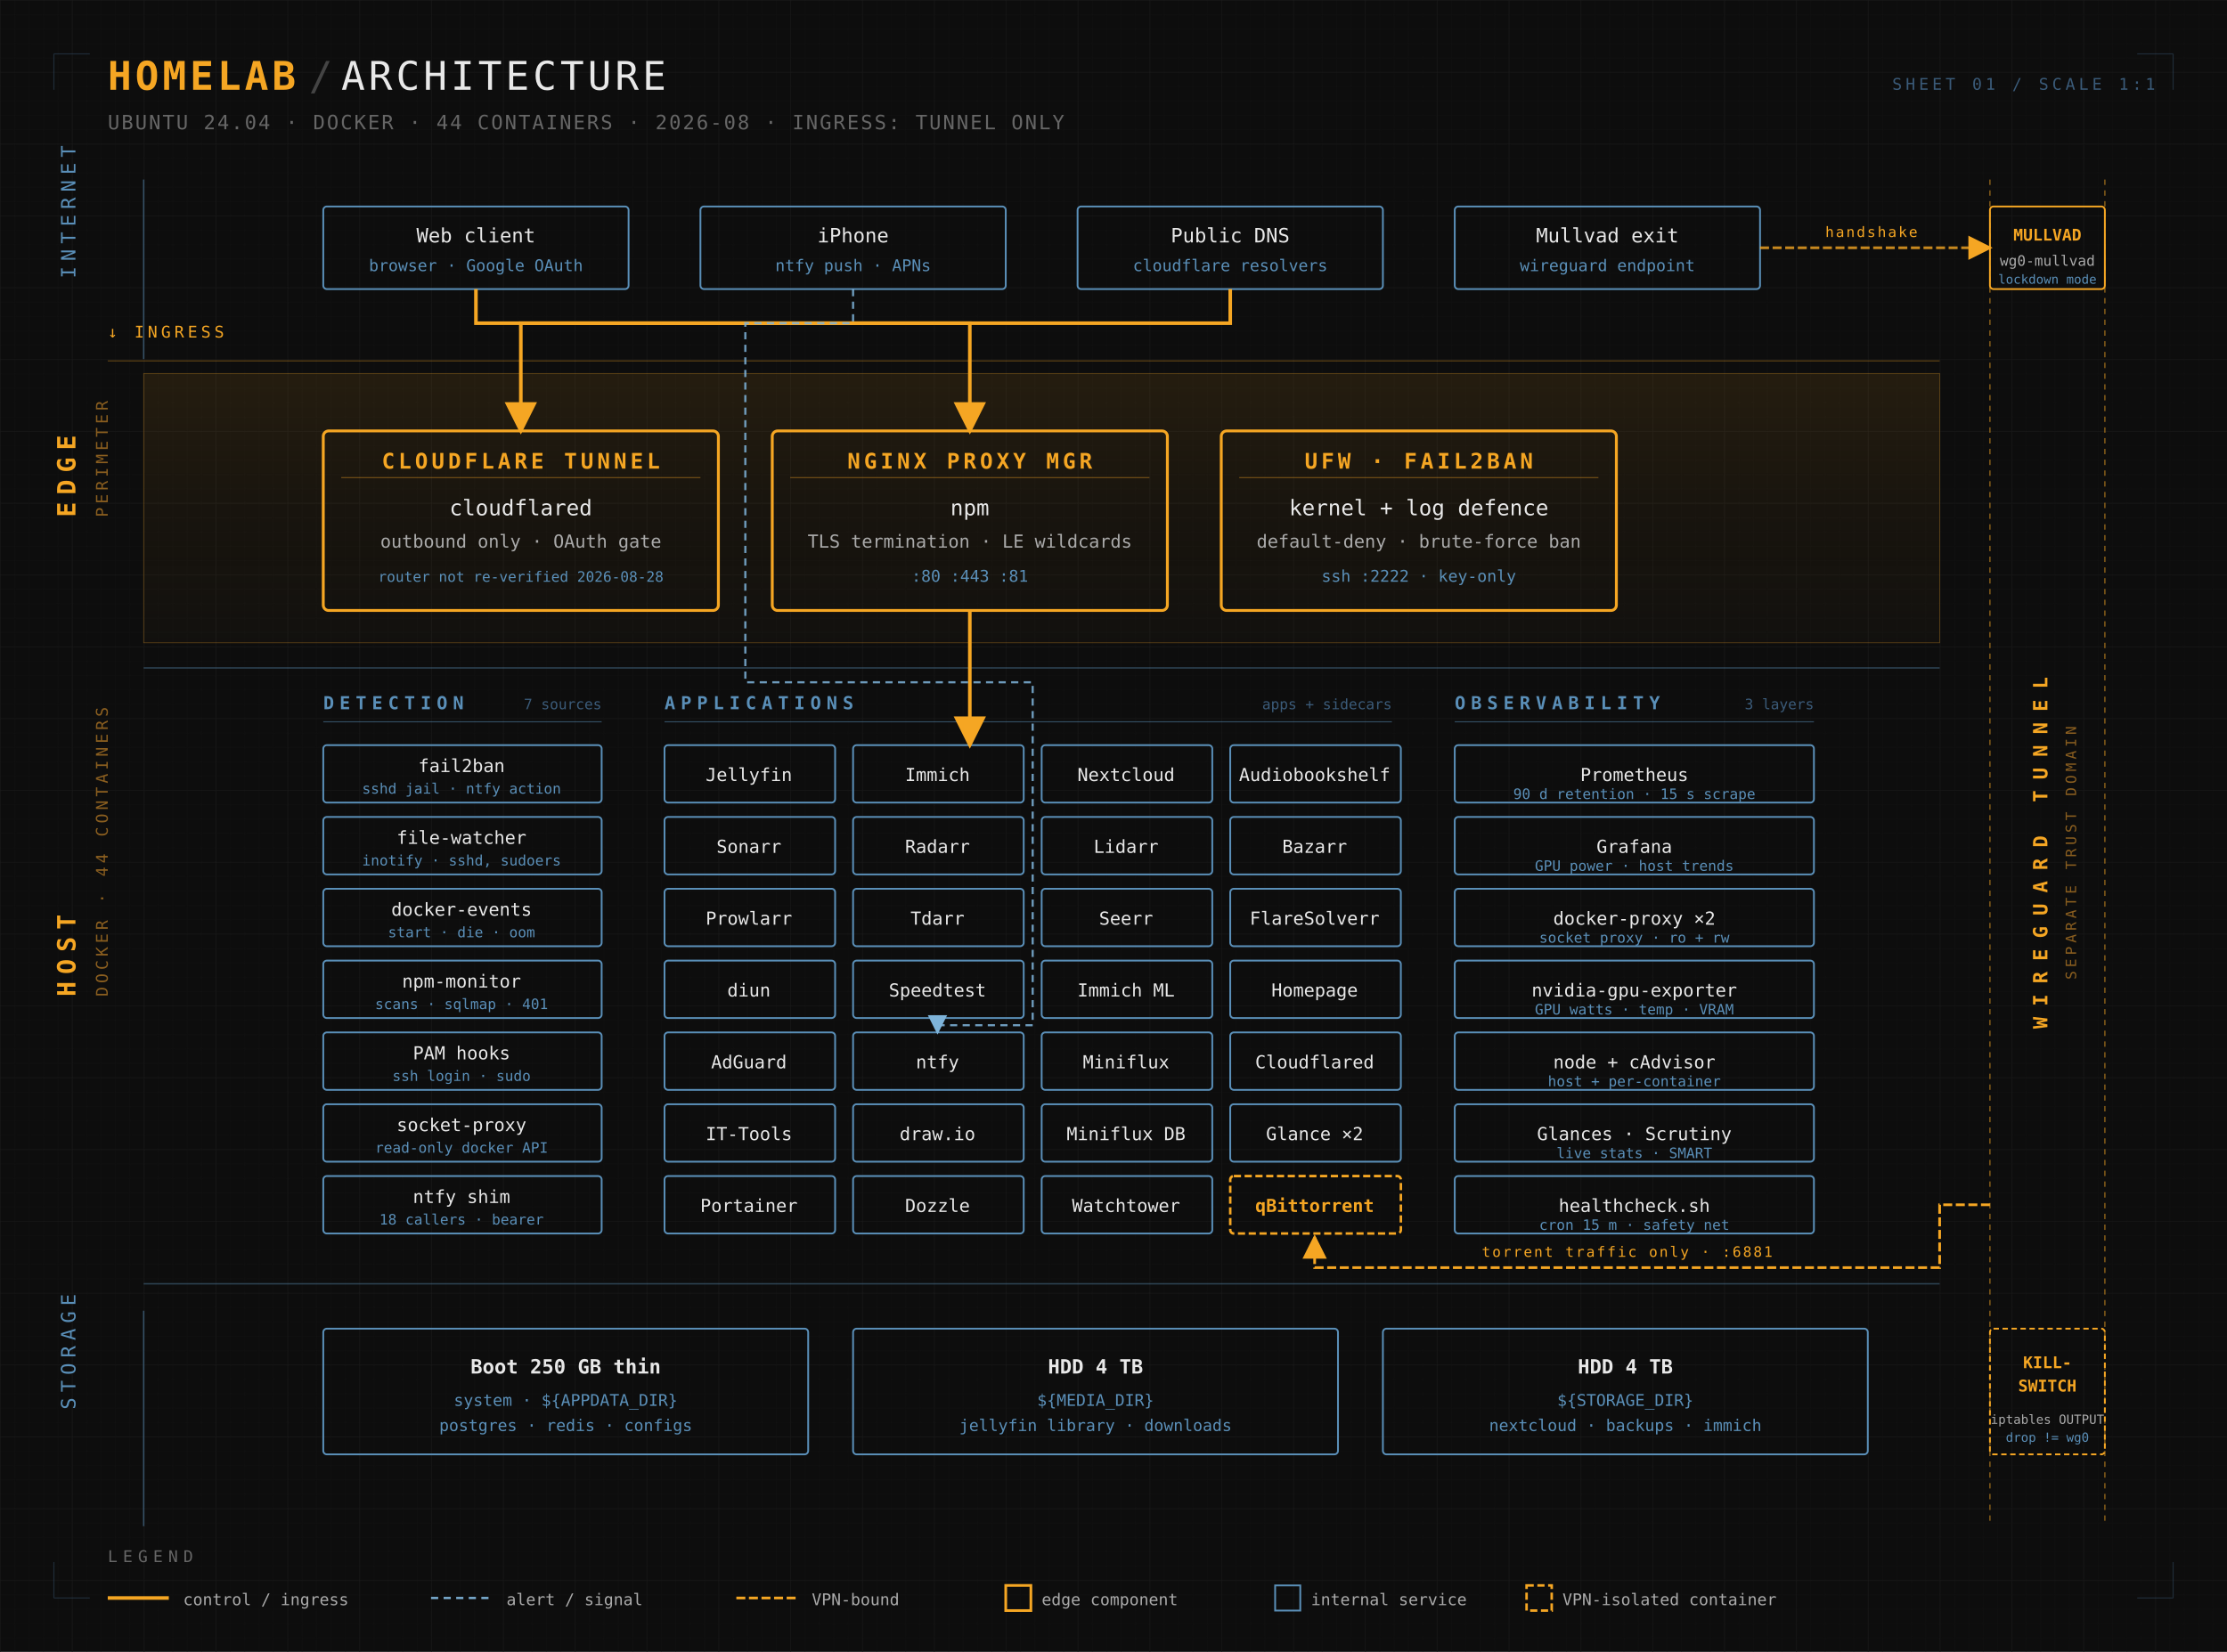
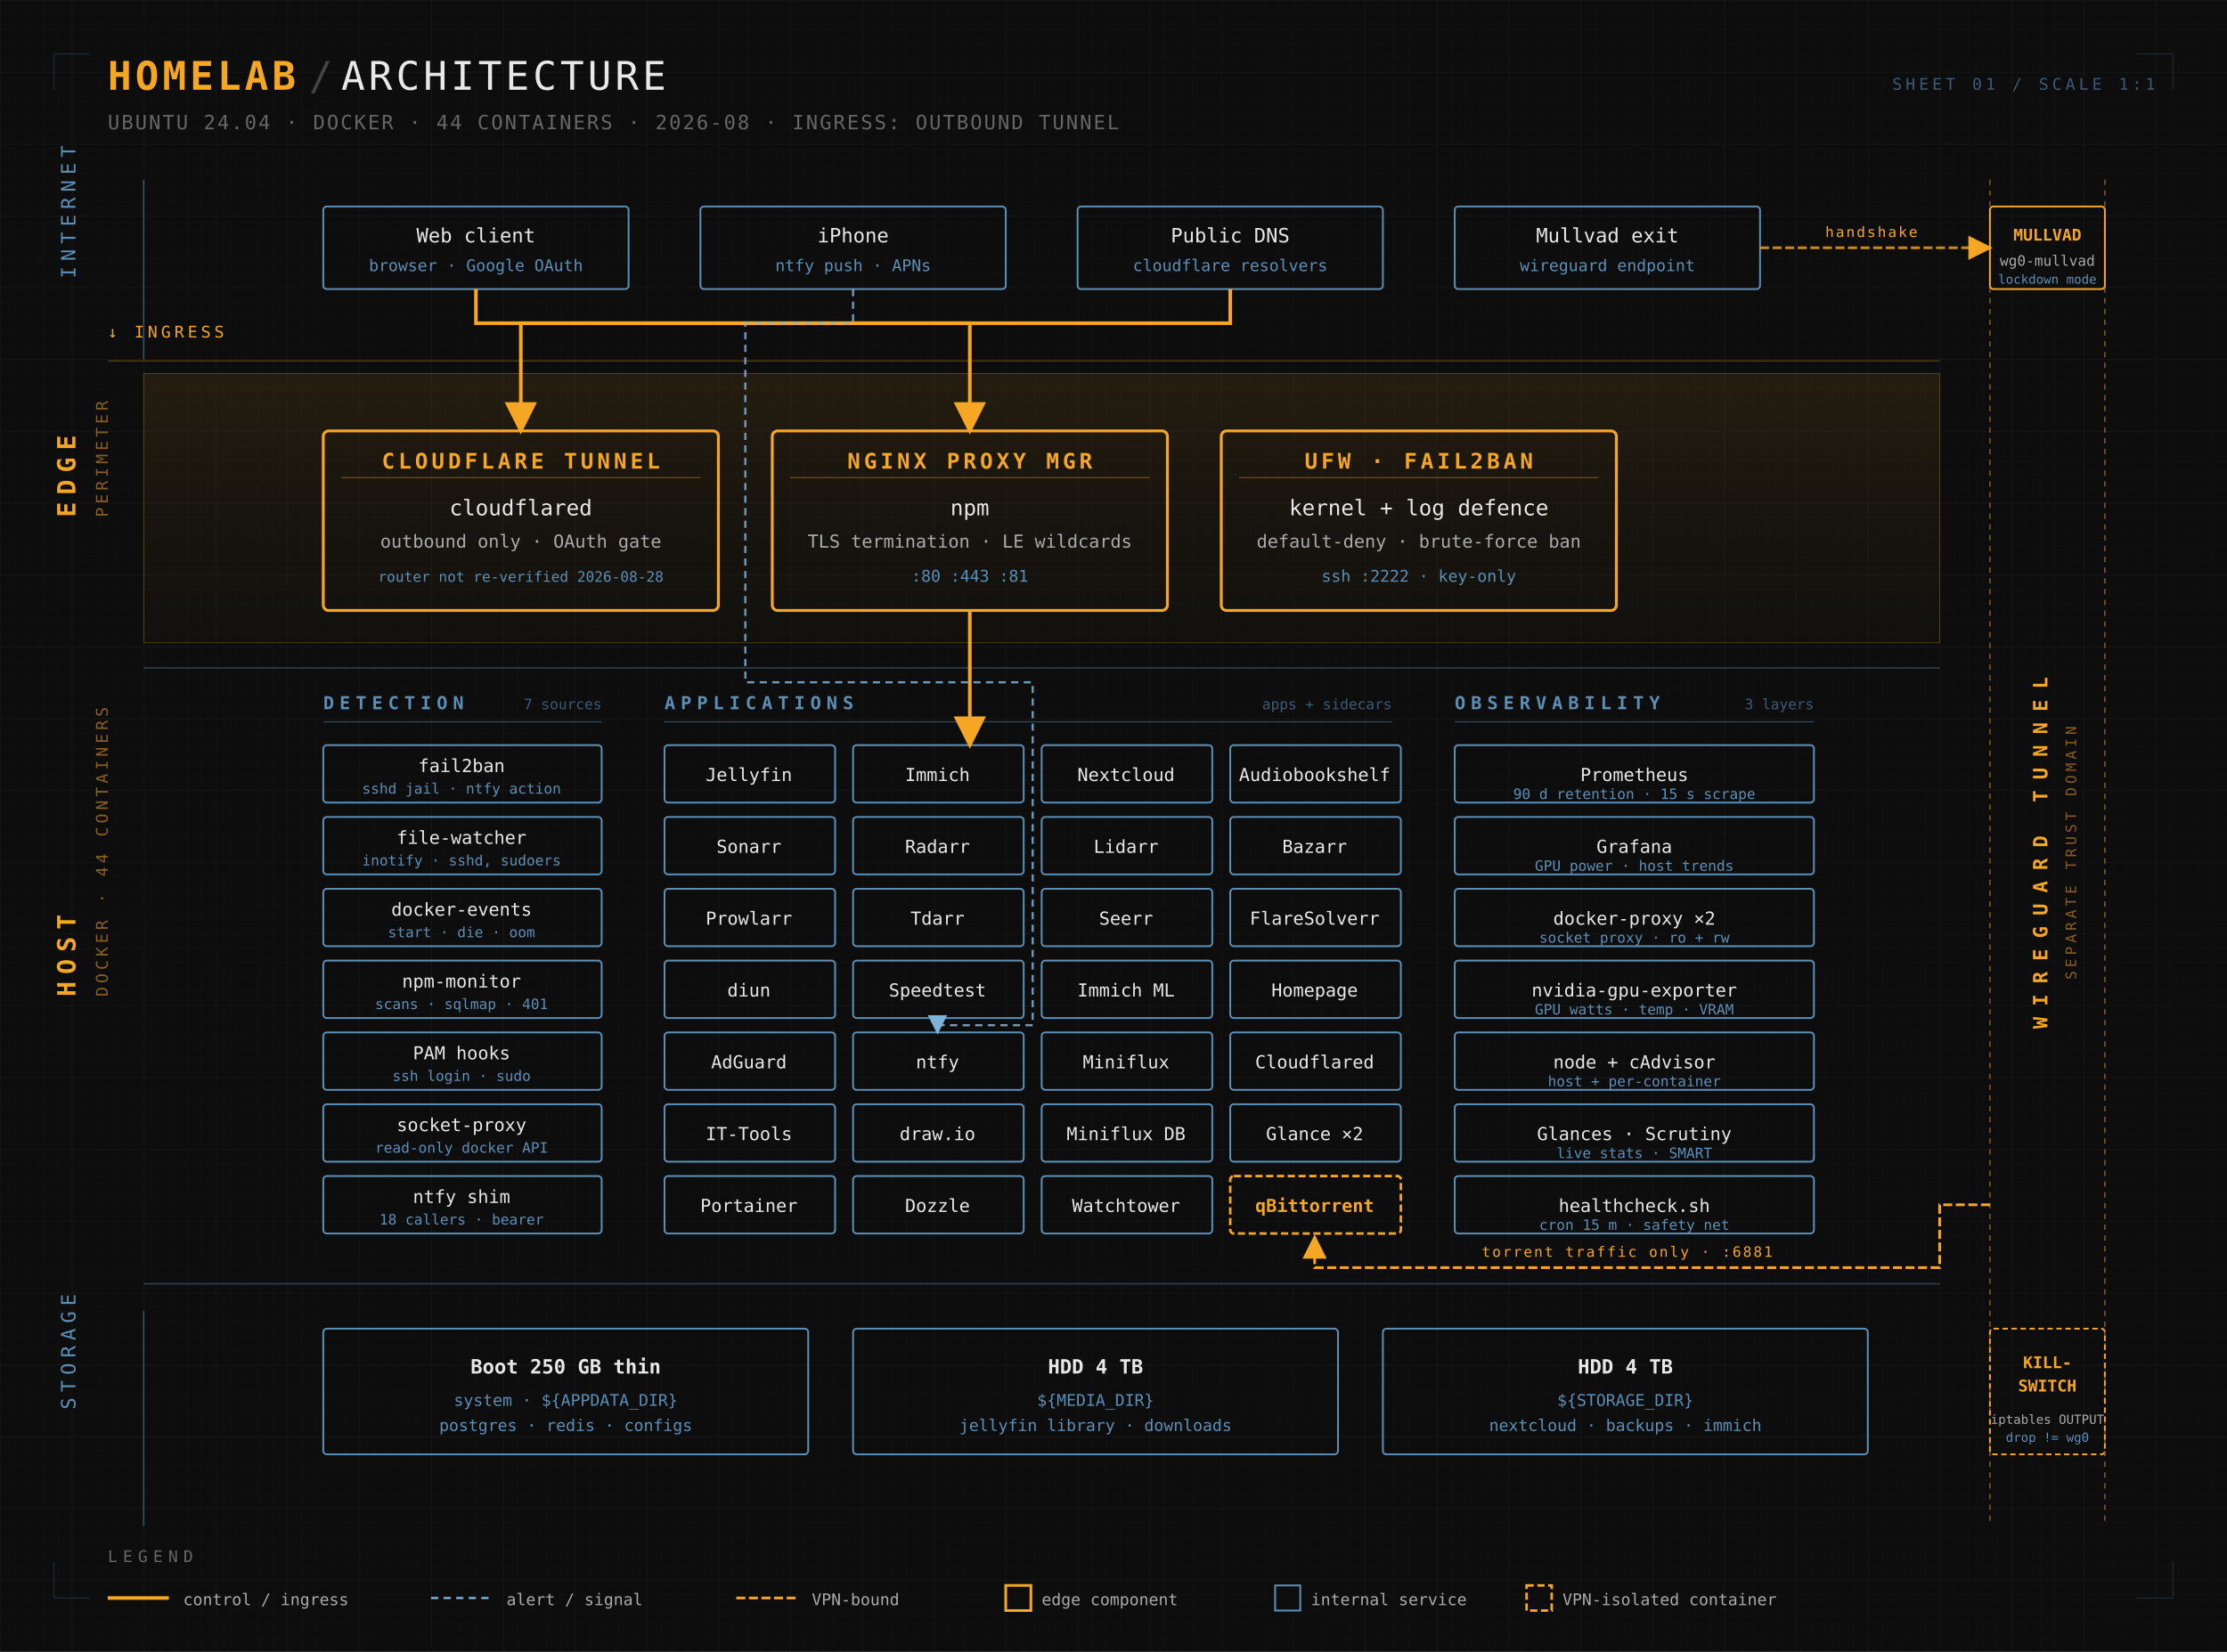
<svg xmlns="http://www.w3.org/2000/svg" viewBox="0 0 1240 920" font-family="'Cascadia Mono','Cascadia Code','JetBrains Mono','SF Mono',Menlo,monospace">
  <defs>
    <pattern id="grid" width="40" height="40" patternUnits="userSpaceOnUse">
      <path d="M 40 0 L 0 0 0 40" fill="none" stroke="#1a1a1a" stroke-width="0.5" />
    </pattern>
    <pattern id="gridFine" width="8" height="8" patternUnits="userSpaceOnUse">
      <path d="M 8 0 L 0 0 0 8" fill="none" stroke="#141414" stroke-width="0.3" />
    </pattern>
    <linearGradient id="edgeBand" x1="0" y1="0" x2="0" y2="1">
      <stop offset="0%" stop-color="#f5a623" stop-opacity="0.10" />
      <stop offset="50%" stop-color="#f5a623" stop-opacity="0.05" />
      <stop offset="100%" stop-color="#f5a623" stop-opacity="0.02" />
    </linearGradient>
    <linearGradient id="edgeRule" x1="0" y1="0" x2="1" y2="0">
      <stop offset="0%" stop-color="#f5a623" stop-opacity="0.2" />
      <stop offset="10%" stop-color="#f5a623" stop-opacity="1.0" />
      <stop offset="90%" stop-color="#f5a623" stop-opacity="1.0" />
      <stop offset="100%" stop-color="#f5a623" stop-opacity="0.2" />
    </linearGradient>
    <marker id="arrowAmber" markerWidth="9" markerHeight="9" refX="8" refY="4.5" orient="auto">
      <path d="M0,0 L9,4.5 L0,9 z" fill="#f5a623" />
    </marker>
    <marker id="arrowBlue" markerWidth="9" markerHeight="9" refX="8" refY="4.5" orient="auto">
      <path d="M0,0 L9,4.5 L0,9 z" fill="#7eb3d9" />
    </marker>
    <marker id="arrowDim" markerWidth="9" markerHeight="9" refX="8" refY="4.5" orient="auto">
      <path d="M0,0 L9,4.5 L0,9 z" fill="#3a5a78" />
    </marker>
  </defs>
  <rect width="1240" height="920" fill="#0d0d0d" />
  <rect width="1240" height="920" fill="url(#gridFine)" />
  <rect width="1240" height="920" fill="url(#grid)" />
  <text x="60" y="50" font-size="22" fill="#f5a623" font-weight="700" letter-spacing="2">HOMELAB</text>
  <text x="172" y="50" font-size="22" fill="#444" font-weight="300">/</text>
  <text x="190" y="50" font-size="22" fill="#e8e8e8" font-weight="300" letter-spacing="2">ARCHITECTURE</text>
-   <text x="60" y="72" font-size="11" fill="#666" letter-spacing="1">UBUNTU 24.04 · DOCKER · 44 CONTAINERS · 2026-08 · INGRESS: TUNNEL ONLY</text>
+   <text x="60" y="72" font-size="11" fill="#666" letter-spacing="1">UBUNTU 24.04 · DOCKER · 44 CONTAINERS · 2026-08 · INGRESS: OUTBOUND TUNNEL</text>
  <g stroke="#3a5a78" stroke-width="0.6" fill="none" stroke-opacity="0.4">
    <path d="M 30 30 L 30 50 M 30 30 L 50 30" />
    <path d="M 1210 30 L 1210 50 M 1210 30 L 1190 30" />
    <path d="M 30 890 L 30 870 M 30 890 L 50 890" />
    <path d="M 1210 890 L 1210 870 M 1210 890 L 1190 890" />
  </g>
  <text x="1200" y="50" font-size="9" fill="#3a5a78" text-anchor="end" letter-spacing="2">SHEET 01 / SCALE 1:1</text>
  <text x="42" y="155" font-size="11" fill="#5a8fb8" letter-spacing="3" transform="rotate(-90,42,155)">INTERNET</text>
  <line x1="80" y1="100" x2="80" y2="200" stroke="#5a8fb8" stroke-width="0.8" stroke-opacity="0.5" />
  <g stroke="#5a8fb8" stroke-width="1" fill="none">
    <rect x="180" y="115" width="170" height="46" rx="2" />
    <rect x="390" y="115" width="170" height="46" rx="2" />
    <rect x="600" y="115" width="170" height="46" rx="2" />
    <rect x="810" y="115" width="170" height="46" rx="2" />
  </g>
  <g font-size="11" fill="#e8e8e8" text-anchor="middle">
    <text x="265" y="135">Web client</text>
    <text x="265" y="151" font-size="9" fill="#5a8fb8">browser · Google OAuth</text>
    <text x="475" y="135">iPhone</text>
    <text x="475" y="151" font-size="9" fill="#5a8fb8">ntfy push · APNs</text>
    <text x="685" y="135">Public DNS</text>
    <text x="685" y="151" font-size="9" fill="#5a8fb8">cloudflare resolvers</text>
    <text x="895" y="135">Mullvad exit</text>
    <text x="895" y="151" font-size="9" fill="#5a8fb8">wireguard endpoint</text>
  </g>
  <line x1="60" y1="195" x2="1080" y2="195" stroke="url(#edgeRule)" stroke-width="3" />
  <line x1="60" y1="201" x2="1080" y2="201" stroke="#f5a623" stroke-width="0.6" stroke-opacity="0.35" />
  <text x="60" y="188" font-size="9" fill="#f5a623" letter-spacing="2">↓ INGRESS</text>
  <rect x="80" y="208" width="1000" height="150" fill="url(#edgeBand)" />
  <rect x="80" y="208" width="1000" height="150" fill="none" stroke="#f5a623" stroke-width="0.4" stroke-opacity="0.35" />
  <text x="42" y="288" font-size="14" fill="#f5a623" letter-spacing="4" font-weight="700" transform="rotate(-90,42,288)">EDGE</text>
  <text x="60" y="288" font-size="9" fill="#8a5e1f" letter-spacing="2" transform="rotate(-90,60,288)">PERIMETER</text>
  <g stroke="#f5a623" stroke-width="1.6" fill="none">
    <rect x="180" y="240" width="220" height="100" rx="3" />
    <rect x="430" y="240" width="220" height="100" rx="3" />
    <rect x="680" y="240" width="220" height="100" rx="3" />
  </g>
  <g stroke="#f5a623" stroke-width="0.6" stroke-opacity="0.4">
    <line x1="190" y1="266" x2="390" y2="266" />
    <line x1="440" y1="266" x2="640" y2="266" />
    <line x1="690" y1="266" x2="890" y2="266" />
  </g>
  <g font-size="12" fill="#e8e8e8" text-anchor="middle">
    <text x="290" y="261" fill="#f5a623" font-weight="600" letter-spacing="2">CLOUDFLARE TUNNEL</text>
    <text x="290" y="287">cloudflared</text>
    <text x="290" y="305" font-size="10" fill="#aaa">outbound only · OAuth gate</text>
    <text x="290" y="324" font-size="8" fill="#5a8fb8">router not re-verified 2026-08-28</text>
    <text x="540" y="261" fill="#f5a623" font-weight="600" letter-spacing="2">NGINX PROXY MGR</text>
    <text x="540" y="287">npm</text>
    <text x="540" y="305" font-size="10" fill="#aaa">TLS termination · LE wildcards</text>
    <text x="540" y="324" font-size="9" fill="#5a8fb8">:80 :443 :81</text>
    <text x="790" y="261" fill="#f5a623" font-weight="600" letter-spacing="2">UFW · FAIL2BAN</text>
    <text x="790" y="287">kernel + log defence</text>
    <text x="790" y="305" font-size="10" fill="#aaa">default-deny · brute-force ban</text>
    <text x="790" y="324" font-size="9" fill="#5a8fb8">ssh :2222 · key-only</text>
  </g>
  <line x1="80" y1="372" x2="1080" y2="372" stroke="#5a8fb8" stroke-width="0.8" stroke-opacity="0.4" />
  <text x="42" y="555" font-size="14" fill="#f5a623" letter-spacing="4" font-weight="700" transform="rotate(-90,42,555)">HOST</text>
  <text x="60" y="555" font-size="9" fill="#8a5e1f" letter-spacing="2" transform="rotate(-90,60,555)">DOCKER · 44 CONTAINERS</text>
  <text x="180" y="395" font-size="10" fill="#5a8fb8" letter-spacing="3" font-weight="600">DETECTION</text>
  <line x1="180" y1="402" x2="335" y2="402" stroke="#5a8fb8" stroke-width="0.6" stroke-opacity="0.5" />
  <text x="335" y="395" font-size="8" fill="#3a5a78" text-anchor="end">7 sources</text>
  <g stroke="#5a8fb8" stroke-width="1" fill="none">
    <rect x="180" y="415" width="155" height="32" rx="2" />
    <rect x="180" y="455" width="155" height="32" rx="2" />
    <rect x="180" y="495" width="155" height="32" rx="2" />
    <rect x="180" y="535" width="155" height="32" rx="2" />
    <rect x="180" y="575" width="155" height="32" rx="2" />
    <rect x="180" y="615" width="155" height="32" rx="2" />
    <rect x="180" y="655" width="155" height="32" rx="2" />
  </g>
  <g font-size="10" fill="#e8e8e8" text-anchor="middle">
    <text x="257" y="430">fail2ban</text>
    <text x="257" y="442" font-size="8" fill="#5a8fb8">sshd jail · ntfy action</text>
    <text x="257" y="470">file-watcher</text>
    <text x="257" y="482" font-size="8" fill="#5a8fb8">inotify · sshd, sudoers</text>
    <text x="257" y="510">docker-events</text>
    <text x="257" y="522" font-size="8" fill="#5a8fb8">start · die · oom</text>
    <text x="257" y="550">npm-monitor</text>
    <text x="257" y="562" font-size="8" fill="#5a8fb8">scans · sqlmap · 401</text>
    <text x="257" y="590">PAM hooks</text>
    <text x="257" y="602" font-size="8" fill="#5a8fb8">ssh login · sudo</text>
    <text x="257" y="630">socket-proxy</text>
    <text x="257" y="642" font-size="8" fill="#5a8fb8">read-only docker API</text>
    <text x="257" y="670">ntfy shim</text>
    <text x="257" y="682" font-size="8" fill="#5a8fb8">18 callers · bearer</text>
  </g>
  <text x="370" y="395" font-size="10" fill="#5a8fb8" letter-spacing="3" font-weight="600">APPLICATIONS</text>
  <line x1="370" y1="402" x2="775" y2="402" stroke="#5a8fb8" stroke-width="0.6" stroke-opacity="0.5" />
  <text x="775" y="395" font-size="8" fill="#3a5a78" text-anchor="end">apps + sidecars</text>
  <g stroke="#5a8fb8" stroke-width="1" fill="none">
    <rect x="370" y="415" width="95" height="32" rx="2" />
    <rect x="475" y="415" width="95" height="32" rx="2" />
    <rect x="580" y="415" width="95" height="32" rx="2" />
    <rect x="685" y="415" width="95" height="32" rx="2" />
    <rect x="370" y="455" width="95" height="32" rx="2" />
    <rect x="475" y="455" width="95" height="32" rx="2" />
    <rect x="580" y="455" width="95" height="32" rx="2" />
    <rect x="685" y="455" width="95" height="32" rx="2" />
    <rect x="370" y="495" width="95" height="32" rx="2" />
    <rect x="475" y="495" width="95" height="32" rx="2" />
    <rect x="580" y="495" width="95" height="32" rx="2" />
    <rect x="685" y="495" width="95" height="32" rx="2" />
    <rect x="370" y="535" width="95" height="32" rx="2" />
    <rect x="475" y="535" width="95" height="32" rx="2" />
    <rect x="580" y="535" width="95" height="32" rx="2" />
    <rect x="685" y="535" width="95" height="32" rx="2" />
    <rect x="370" y="575" width="95" height="32" rx="2" />
    <rect x="475" y="575" width="95" height="32" rx="2" />
    <rect x="580" y="575" width="95" height="32" rx="2" />
    <rect x="685" y="575" width="95" height="32" rx="2" />
    <rect x="370" y="615" width="95" height="32" rx="2" />
    <rect x="475" y="615" width="95" height="32" rx="2" />
    <rect x="580" y="615" width="95" height="32" rx="2" />
    <rect x="370" y="655" width="95" height="32" rx="2" />
    <rect x="475" y="655" width="95" height="32" rx="2" />
    <rect x="580" y="655" width="95" height="32" rx="2" />
    <rect x="685" y="615" width="95" height="32" rx="2" />
  </g>
  <rect x="685" y="655" width="95" height="32" rx="2" fill="none" stroke="#f5a623" stroke-width="1.4" stroke-dasharray="4,2" />
  <g font-size="10" fill="#e8e8e8" text-anchor="middle">
    <text x="417" y="435">Jellyfin</text>
    <text x="522" y="435">Immich</text>
    <text x="627" y="435">Nextcloud</text>
    <text x="732" y="435">Audiobookshelf</text>
    <text x="417" y="475">Sonarr</text>
    <text x="522" y="475">Radarr</text>
    <text x="627" y="475">Lidarr</text>
    <text x="732" y="475">Bazarr</text>
    <text x="417" y="515">Prowlarr</text>
    <text x="522" y="515">Tdarr</text>
    <text x="627" y="515">Seerr</text>
    <text x="732" y="515">FlareSolverr</text>
    <text x="417" y="555">diun</text>
    <text x="522" y="555">Speedtest</text>
    <text x="627" y="555">Immich ML</text>
    <text x="732" y="555">Homepage</text>
    <text x="417" y="595">AdGuard</text>
    <text x="522" y="595">ntfy</text>
    <text x="627" y="595">Miniflux</text>
    <text x="732" y="595">Cloudflared</text>
    <text x="417" y="635">IT-Tools</text>
    <text x="522" y="635">draw.io</text>
    <text x="627" y="635">Miniflux DB</text>
    <text x="732" y="635">Glance ×2</text>
    <text x="417" y="675">Portainer</text>
    <text x="522" y="675">Dozzle</text>
    <text x="627" y="675">Watchtower</text>
    <text x="732" y="675" fill="#f5a623" font-weight="600">qBittorrent</text>
  </g>
  <text x="810" y="395" font-size="10" fill="#5a8fb8" letter-spacing="3" font-weight="600">OBSERVABILITY</text>
  <line x1="810" y1="402" x2="1010" y2="402" stroke="#5a8fb8" stroke-width="0.6" stroke-opacity="0.5" />
  <text x="1010" y="395" font-size="8" fill="#3a5a78" text-anchor="end">3 layers</text>
  <g stroke="#5a8fb8" stroke-width="1" fill="none">
    <rect x="810" y="415" width="200" height="32" rx="2" />
    <rect x="810" y="455" width="200" height="32" rx="2" />
    <rect x="810" y="495" width="200" height="32" rx="2" />
    <rect x="810" y="535" width="200" height="32" rx="2" />
    <rect x="810" y="575" width="200" height="32" rx="2" />
    <rect x="810" y="615" width="200" height="32" rx="2" />
    <rect x="810" y="655" width="200" height="32" rx="2" />
  </g>
  <g font-size="10" fill="#e8e8e8" text-anchor="middle">
    <text x="910" y="435">Prometheus</text>
    <text x="910" y="445" font-size="8" fill="#5a8fb8">90 d retention · 15 s scrape</text>
    <text x="910" y="475">Grafana</text>
    <text x="910" y="485" font-size="8" fill="#5a8fb8">GPU power · host trends</text>
    <text x="910" y="515">docker-proxy ×2</text>
    <text x="910" y="525" font-size="8" fill="#5a8fb8">socket proxy · ro + rw</text>
    <text x="910" y="555">nvidia-gpu-exporter</text>
    <text x="910" y="565" font-size="8" fill="#5a8fb8">GPU watts · temp · VRAM</text>
    <text x="910" y="595">node + cAdvisor</text>
    <text x="910" y="605" font-size="8" fill="#5a8fb8">host + per-container</text>
    <text x="910" y="635">Glances · Scrutiny</text>
    <text x="910" y="645" font-size="8" fill="#5a8fb8">live stats · SMART</text>
    <text x="910" y="675">healthcheck.sh</text>
    <text x="910" y="685" font-size="8" fill="#5a8fb8">cron 15 m · safety net</text>
  </g>
  <line x1="80" y1="715" x2="1080" y2="715" stroke="#5a8fb8" stroke-width="0.8" stroke-opacity="0.4" />
  <text x="42" y="785" font-size="11" fill="#5a8fb8" letter-spacing="3" transform="rotate(-90,42,785)">STORAGE</text>
  <line x1="80" y1="730" x2="80" y2="850" stroke="#5a8fb8" stroke-width="0.8" stroke-opacity="0.5" />
  <g stroke="#5a8fb8" stroke-width="1" fill="none">
    <rect x="180" y="740" width="270" height="70" rx="2" />
    <rect x="475" y="740" width="270" height="70" rx="2" />
    <rect x="770" y="740" width="270" height="70" rx="2" />
  </g>
  <g font-size="11" fill="#e8e8e8" text-anchor="middle">
    <text x="315" y="765" font-weight="600">Boot 250 GB thin</text>
    <text x="315" y="783" font-size="9" fill="#5a8fb8">system · ${APPDATA_DIR}</text>
    <text x="315" y="797" font-size="9" fill="#5a8fb8">postgres · redis · configs</text>
    <text x="610" y="765" font-weight="600">HDD 4 TB</text>
    <text x="610" y="783" font-size="9" fill="#5a8fb8">${MEDIA_DIR}</text>
    <text x="610" y="797" font-size="9" fill="#5a8fb8">jellyfin library · downloads</text>
    <text x="905" y="765" font-weight="600">HDD 4 TB</text>
    <text x="905" y="783" font-size="9" fill="#5a8fb8">${STORAGE_DIR}</text>
    <text x="905" y="797" font-size="9" fill="#5a8fb8">nextcloud · backups · immich</text>
  </g>
  <g id="vpn">
    <line x1="1108" y1="100" x2="1108" y2="850" stroke="#f5a623" stroke-width="0.7" stroke-dasharray="3,3" stroke-opacity="0.55" />
    <line x1="1172" y1="100" x2="1172" y2="850" stroke="#f5a623" stroke-width="0.7" stroke-dasharray="3,3" stroke-opacity="0.55" />
    <text x="1140" y="475" font-size="11" fill="#f5a623" letter-spacing="6" font-weight="700" text-anchor="middle" transform="rotate(-90,1140,475)">WIREGUARD TUNNEL</text>
    <text x="1156" y="475" font-size="8" fill="#8a5e1f" letter-spacing="2" text-anchor="middle" transform="rotate(-90,1156,475)">SEPARATE TRUST DOMAIN</text>
    <rect x="1108" y="115" width="64" height="46" rx="2" fill="none" stroke="#f5a623" stroke-width="1" />
    <text x="1140" y="134" font-size="9" fill="#f5a623" text-anchor="middle" font-weight="600">MULLVAD</text>
    <text x="1140" y="148" font-size="8" fill="#aaa" text-anchor="middle">wg0-mullvad</text>
    <text x="1140" y="158" font-size="7" fill="#5a8fb8" text-anchor="middle">lockdown mode</text>
    <rect x="1108" y="740" width="64" height="70" rx="2" fill="none" stroke="#f5a623" stroke-width="1" stroke-dasharray="3,2" />
    <text x="1140" y="762" font-size="9" fill="#f5a623" text-anchor="middle" font-weight="600">KILL-</text>
    <text x="1140" y="775" font-size="9" fill="#f5a623" text-anchor="middle" font-weight="600">SWITCH</text>
    <text x="1140" y="793" font-size="7" fill="#aaa" text-anchor="middle">iptables OUTPUT</text>
    <text x="1140" y="803" font-size="7" fill="#5a8fb8" text-anchor="middle">drop != wg0</text>
  </g>
  <g stroke="#f5a623" stroke-width="2" fill="none">
    <path d="M 265 161 L 265 180 L 540 180 L 540 240" marker-end="url(#arrowAmber)" />
    <path d="M 685 161 L 685 180 L 290 180 L 290 240" marker-end="url(#arrowAmber)" />
    <path d="M 540 340 L 540 372 L 540 415" marker-end="url(#arrowAmber)" />
  </g>
  <g stroke="#7eb3d9" stroke-width="1.2" stroke-dasharray="4,3" fill="none">
    <path d="M 475 161 L 475 180 L 415 180 L 415 380 L 575 380 L 575 571 L 522 571 L 522 575" marker-end="url(#arrowBlue)" stroke-opacity="0.85" />
  </g>
  <g stroke="#f5a623" stroke-width="1.5" stroke-dasharray="5,2" fill="none">
    <path d="M 980 138 L 1108 138" marker-end="url(#arrowAmber)" stroke-opacity="0.8" />
    <path d="M 1108 671 L 1080 671 L 1080 706 L 732 706 L 732 689" marker-end="url(#arrowAmber)" />
  </g>
  <text x="906" y="700" font-size="8" fill="#f5a623" text-anchor="middle" letter-spacing="1">torrent traffic only · :6881</text>
  <text x="1042" y="132" font-size="8" fill="#f5a623" text-anchor="middle" letter-spacing="1">handshake</text>
  <g id="legend" transform="translate(60, 870)">
    <text x="0" y="0" font-size="9" fill="#666" letter-spacing="3">LEGEND</text>
    <line x1="0" y1="20" x2="34" y2="20" stroke="#f5a623" stroke-width="2" />
    <text x="42" y="24" font-size="9" fill="#aaa">control / ingress</text>
    <line x1="180" y1="20" x2="214" y2="20" stroke="#7eb3d9" stroke-width="1.2" stroke-dasharray="4,3" />
    <text x="222" y="24" font-size="9" fill="#aaa">alert / signal</text>
    <line x1="350" y1="20" x2="384" y2="20" stroke="#f5a623" stroke-width="1.5" stroke-dasharray="5,2" />
    <text x="392" y="24" font-size="9" fill="#aaa">VPN-bound</text>
    <rect x="500" y="13" width="14" height="14" fill="none" stroke="#f5a623" stroke-width="1.5" />
    <text x="520" y="24" font-size="9" fill="#aaa">edge component</text>
    <rect x="650" y="13" width="14" height="14" fill="none" stroke="#5a8fb8" stroke-width="1" />
    <text x="670" y="24" font-size="9" fill="#aaa">internal service</text>
    <rect x="790" y="13" width="14" height="14" fill="none" stroke="#f5a623" stroke-width="1.4" stroke-dasharray="4,2" />
    <text x="810" y="24" font-size="9" fill="#aaa">VPN-isolated container</text>
  </g>
</svg>
